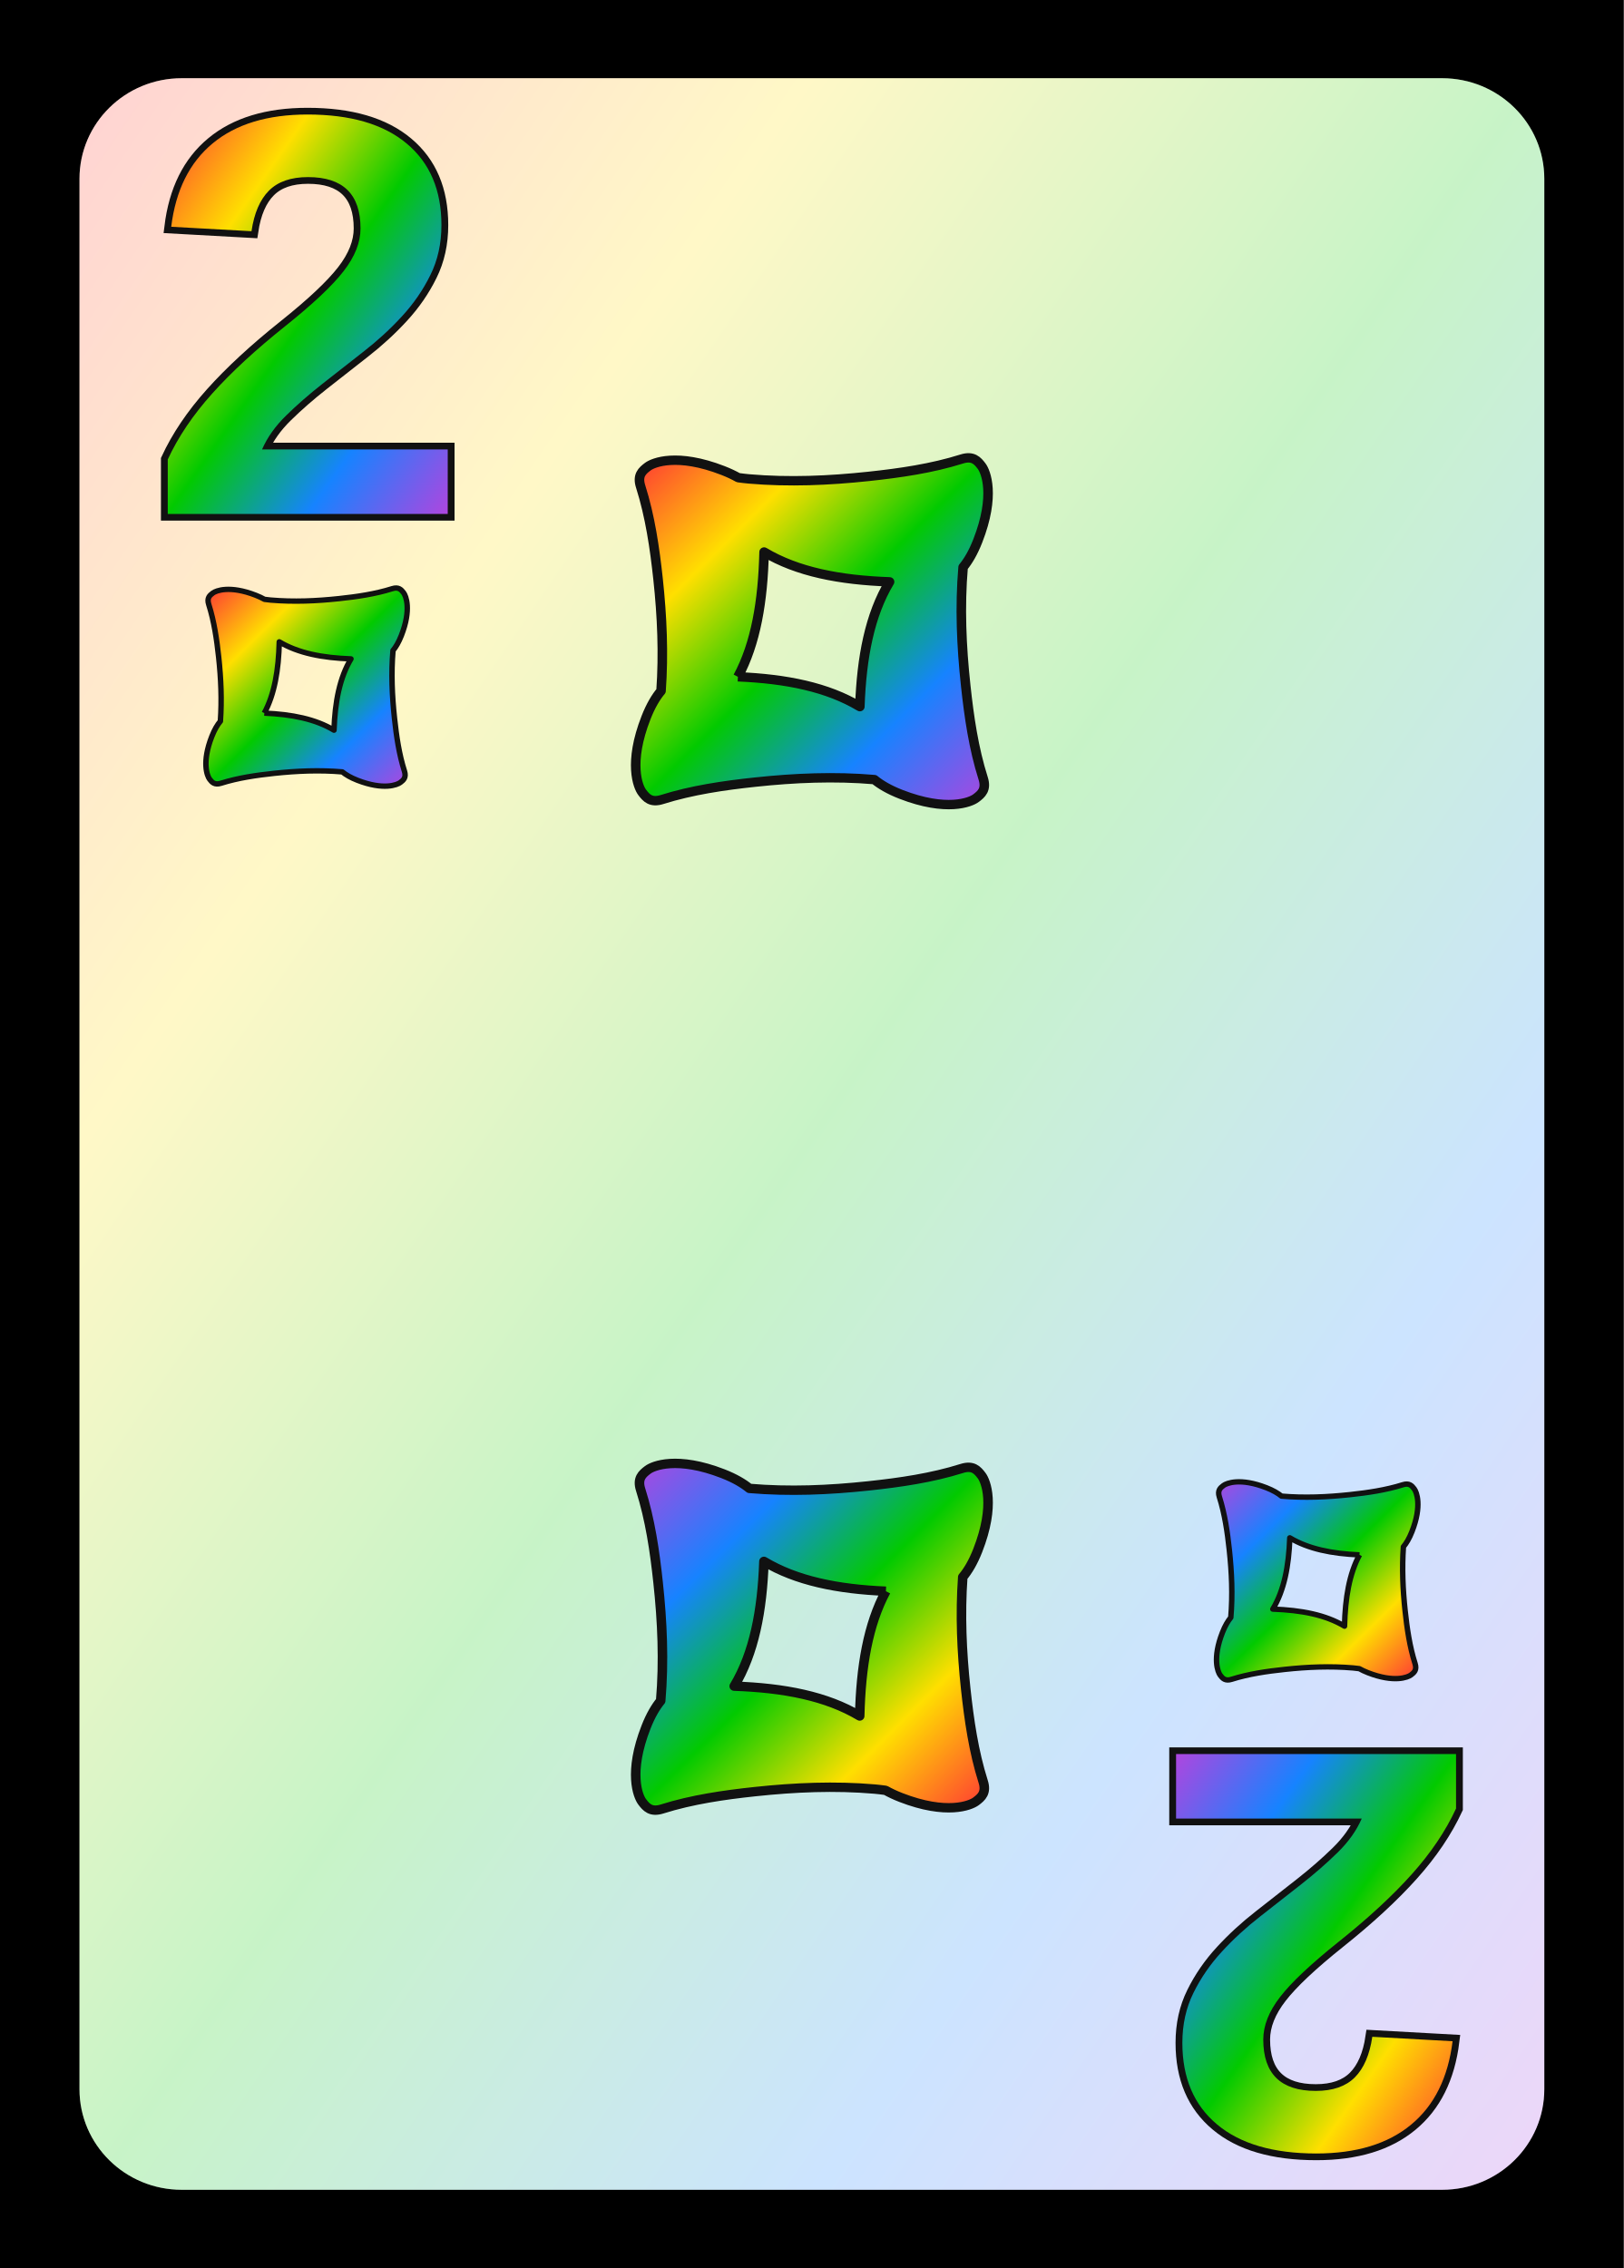
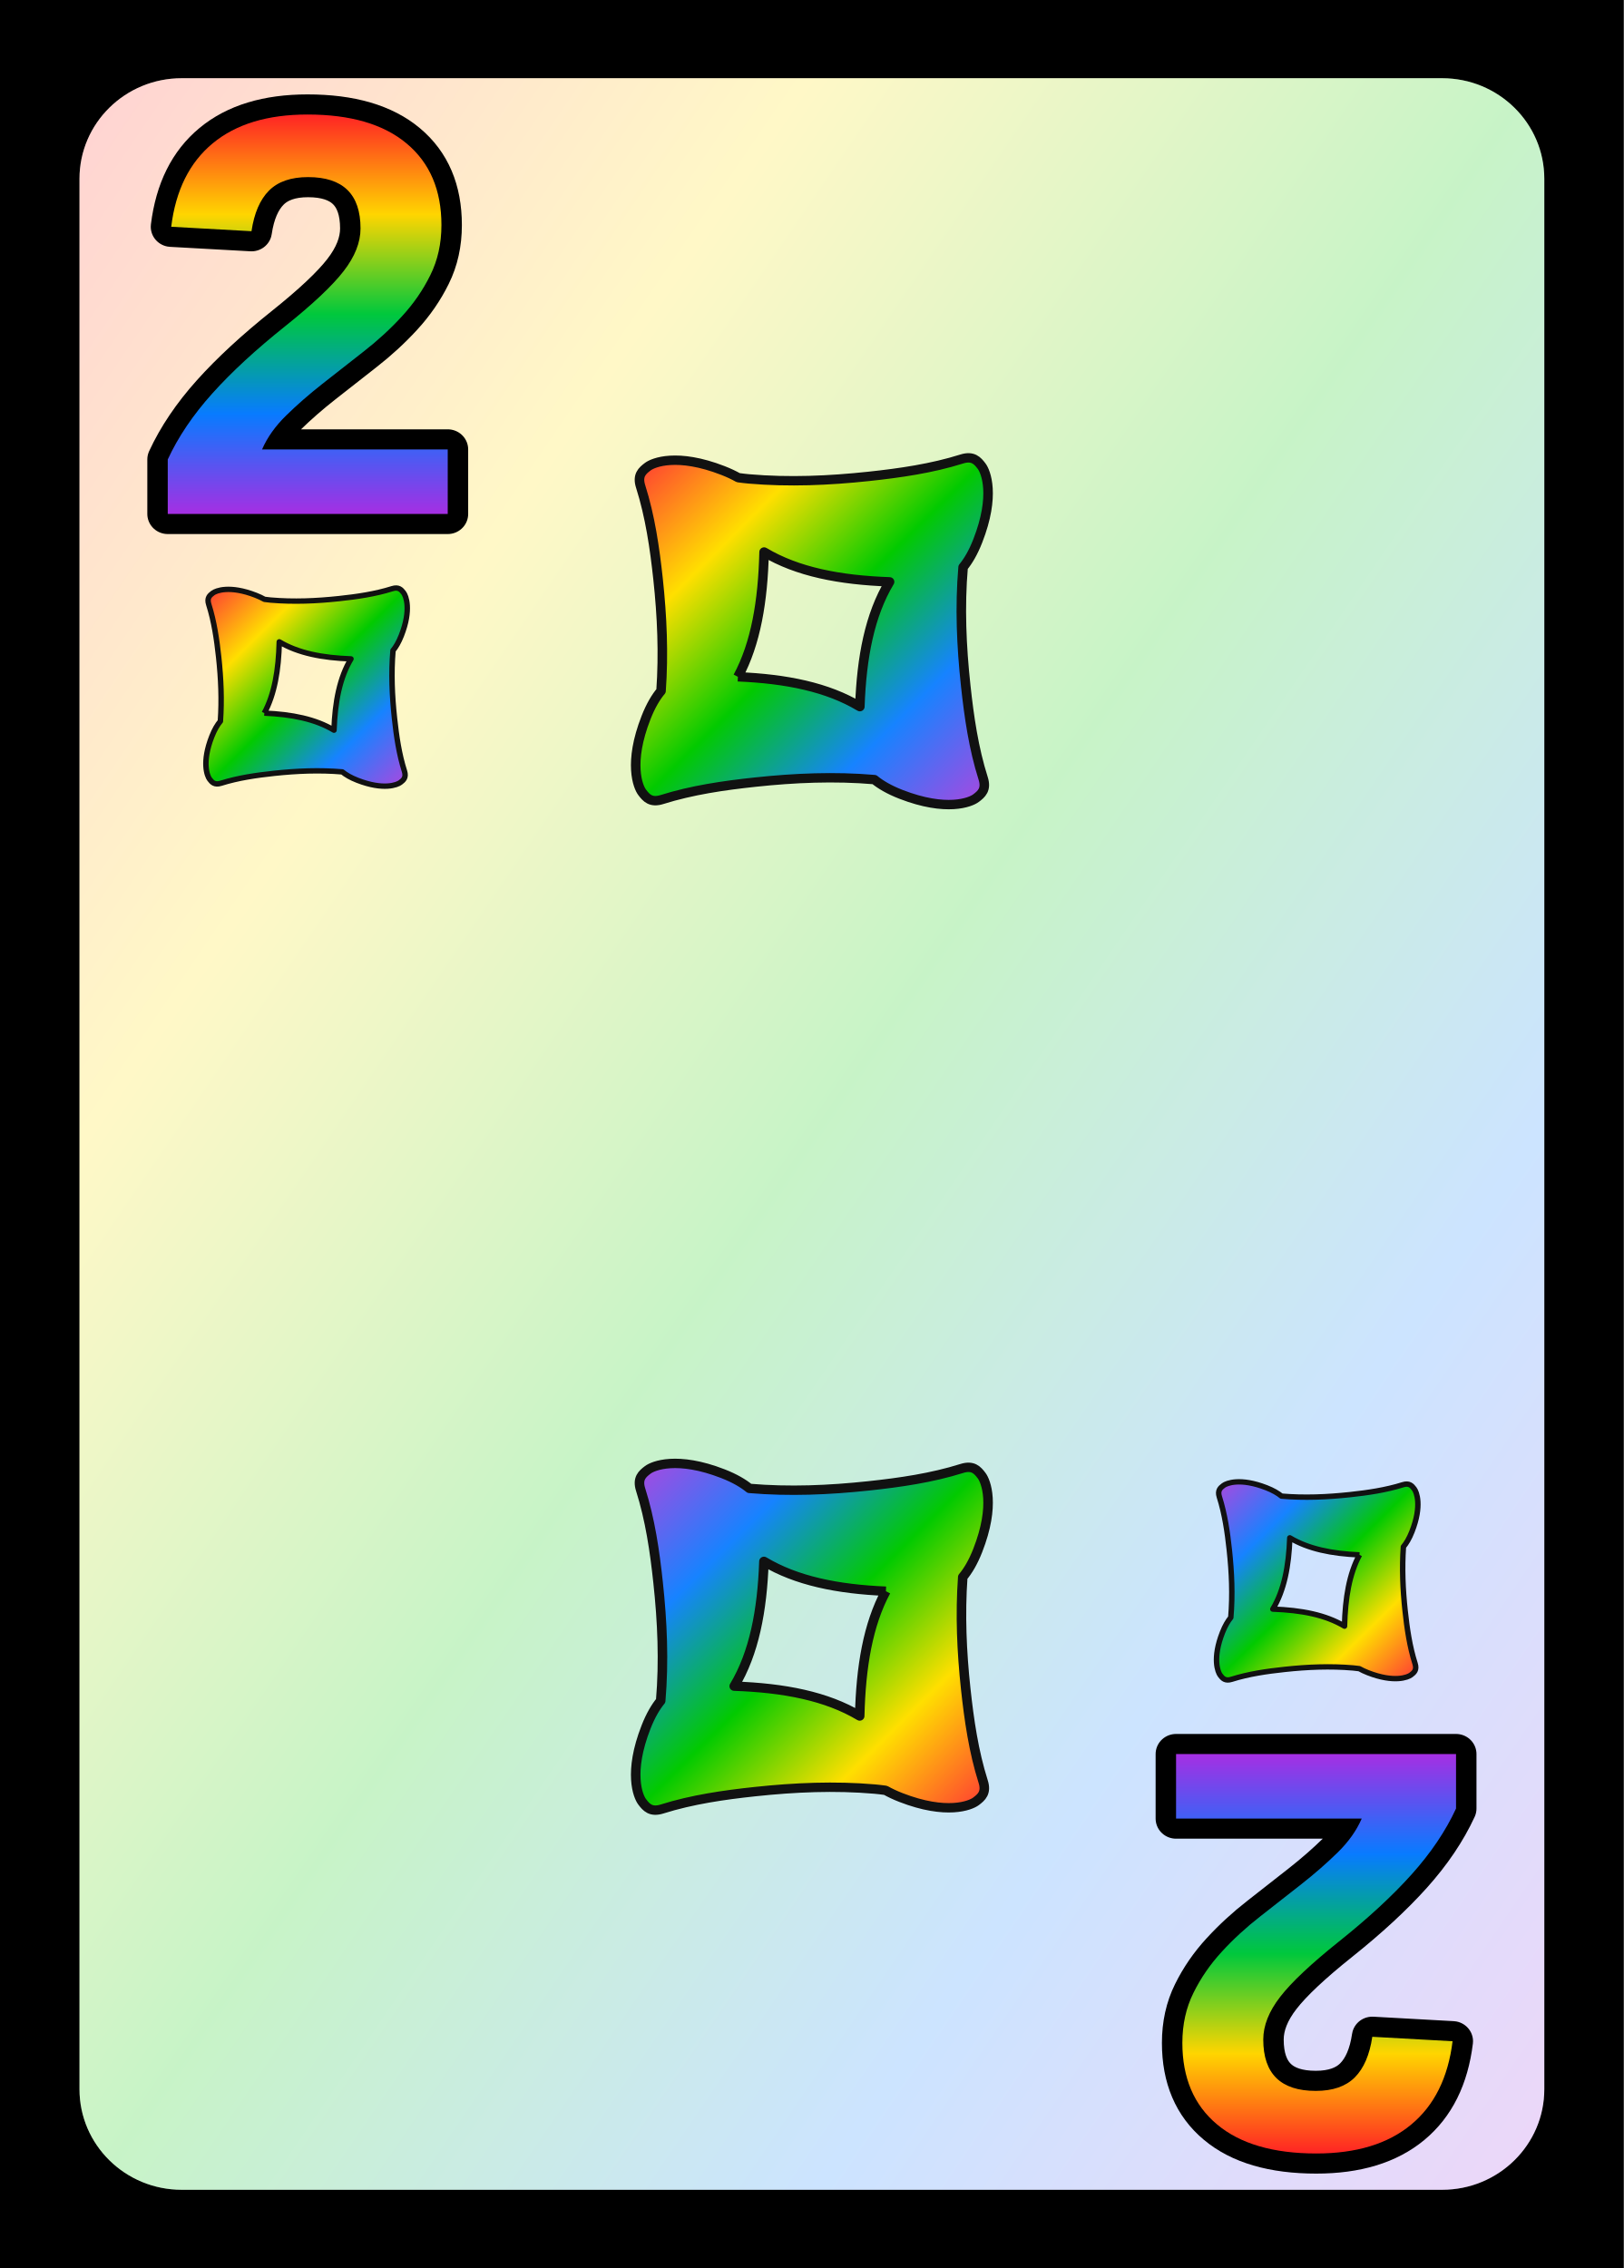
<svg xmlns="http://www.w3.org/2000/svg" width="63mm" height="88mm" viewBox="0 0 286 406" preserveAspectRatio="none" role="img" aria-labelledby="title">
  <defs>
    <linearGradient id="rainbow" x1="0" y1="0" x2="1" y2="1">
      <stop offset="0" stop-color="#ff3535" />
      <stop offset=".25" stop-color="#ffdf00" />
      <stop offset=".5" stop-color="#02ca00" />
      <stop offset=".75" stop-color="#1683ff" />
      <stop offset="1" stop-color="#ae46df" />
    </linearGradient>
+     <linearGradient id="rainbow-number" x1="0%" y1="0%" x2="0%" y2="100%">
+       <stop offset="0" stop-color="#ff2424" />
+       <stop offset=".25" stop-color="#ffd500" />
+       <stop offset=".5" stop-color="#00c83c" />
+       <stop offset=".75" stop-color="#087bff" />
+       <stop offset="1" stop-color="#a52fe3" />
+     </linearGradient>
  </defs>
  <rect width="286" height="406" fill="#000" />
  <rect x="14" y="14" width="258" height="378" rx="18" fill="white" />
  <rect x="14" y="14" width="258" height="378" rx="18" fill="url(#rainbow)" fill-opacity="0.22" />
-   <text x="26" y="92" font-family="Arial,Helvetica,sans-serif" font-size="102.4" font-weight="700" fill="url(#rainbow)" stroke="#111" stroke-width="2.4" paint-order="stroke fill">2</text>
+   <text x="26" y="92" font-family="Arial,Helvetica,sans-serif" font-size="102.4" font-weight="700" fill="url(#rainbow-number)" fill-opacity="1" stroke-linejoin="round" stroke="#000" stroke-width="7.2" paint-order="stroke fill">2</text>
  <g class="corner-suit-icon">
    <g transform="translate(54 123) rotate(0) scale(0.32)">
      <path d="M-23.281 14.563C-17.64 3.904 -15.397 -9.591 -15.033 -25.325C-4.63 -18.997 8.713 -16.345 24.43 -15.792C18.217 -5.273 15.623 8.216 15.083 24.097C4.925 17.896 -8.029 15.206 -23.281 14.563M48.383 17.425C47.039 4.788 46.493 -7.81 47.56 -20.479C49.118 -22.406 50.708 -25.083 52.159 -28.855C57.788 -43.425 54.691 -51.019 53.39 -52.761C52.09 -54.51 50.664 -56.189 47.127 -55.057C37.729 -52.042 27.659 -50.567 17.878 -49.505C5.339 -48.144 -7.174 -47.584 -19.763 -48.691C-20.856 -48.786 -22.012 -48.932 -23.168 -49.092C-24.538 -49.874 -26.121 -50.644 -27.986 -51.381C-42.378 -57.073 -49.879 -53.938 -51.6 -52.621C-53.328 -51.305 -54.986 -49.861 -53.868 -46.287C-50.891 -36.773 -49.433 -26.572 -48.384 -16.682C-47.121 -4.758 -46.612 7.141 -47.448 19.085C-49.044 21.018 -50.671 23.727 -52.16 27.588C-57.788 42.158 -54.691 49.758 -53.385 51.501C-52.084 53.249 -50.664 54.928 -47.128 53.79C-37.73 50.782 -27.66 49.3 -17.885 48.238C-5.371 46.883 7.111 46.33 19.656 47.424C21.566 49.014 24.223 50.636 27.98 52.124C42.372 57.816 49.879 54.681 51.594 53.364C53.327 52.047 54.98 50.604 53.868 47.03C50.884 37.516 49.426 27.314 48.383 17.425Z" fill="url(#rainbow)" stroke="#111" stroke-width="3" stroke-linejoin="round" />
    </g>
  </g>
  <g transform="translate(286 406) rotate(180)">
-     <text x="26" y="92" font-family="Arial,Helvetica,sans-serif" font-size="102.4" font-weight="700" fill="url(#rainbow)" stroke="#111" stroke-width="2.4" paint-order="stroke fill">2</text>
+     <text x="26" y="92" font-family="Arial,Helvetica,sans-serif" font-size="102.4" font-weight="700" fill="url(#rainbow-number)" fill-opacity="1" stroke-linejoin="round" stroke="#000" stroke-width="7.2" paint-order="stroke fill">2</text>
    <g class="corner-suit-icon">
      <g transform="translate(54 123) rotate(0) scale(0.32)">
        <path d="M-23.281 14.563C-17.64 3.904 -15.397 -9.591 -15.033 -25.325C-4.63 -18.997 8.713 -16.345 24.43 -15.792C18.217 -5.273 15.623 8.216 15.083 24.097C4.925 17.896 -8.029 15.206 -23.281 14.563M48.383 17.425C47.039 4.788 46.493 -7.81 47.56 -20.479C49.118 -22.406 50.708 -25.083 52.159 -28.855C57.788 -43.425 54.691 -51.019 53.39 -52.761C52.09 -54.51 50.664 -56.189 47.127 -55.057C37.729 -52.042 27.659 -50.567 17.878 -49.505C5.339 -48.144 -7.174 -47.584 -19.763 -48.691C-20.856 -48.786 -22.012 -48.932 -23.168 -49.092C-24.538 -49.874 -26.121 -50.644 -27.986 -51.381C-42.378 -57.073 -49.879 -53.938 -51.6 -52.621C-53.328 -51.305 -54.986 -49.861 -53.868 -46.287C-50.891 -36.773 -49.433 -26.572 -48.384 -16.682C-47.121 -4.758 -46.612 7.141 -47.448 19.085C-49.044 21.018 -50.671 23.727 -52.16 27.588C-57.788 42.158 -54.691 49.758 -53.385 51.501C-52.084 53.249 -50.664 54.928 -47.128 53.79C-37.73 50.782 -27.66 49.3 -17.885 48.238C-5.371 46.883 7.111 46.33 19.656 47.424C21.566 49.014 24.223 50.636 27.98 52.124C42.372 57.816 49.879 54.681 51.594 53.364C53.327 52.047 54.98 50.604 53.868 47.03C50.884 37.516 49.426 27.314 48.383 17.425Z" fill="url(#rainbow)" stroke="#111" stroke-width="3" stroke-linejoin="round" />
      </g>
    </g>
  </g>
  <g transform="translate(143 113) rotate(0) scale(0.56)">
    <path d="M-23.281 14.563C-17.64 3.904 -15.397 -9.591 -15.033 -25.325C-4.63 -18.997 8.713 -16.345 24.43 -15.792C18.217 -5.273 15.623 8.216 15.083 24.097C4.925 17.896 -8.029 15.206 -23.281 14.563M48.383 17.425C47.039 4.788 46.493 -7.81 47.56 -20.479C49.118 -22.406 50.708 -25.083 52.159 -28.855C57.788 -43.425 54.691 -51.019 53.39 -52.761C52.09 -54.51 50.664 -56.189 47.127 -55.057C37.729 -52.042 27.659 -50.567 17.878 -49.505C5.339 -48.144 -7.174 -47.584 -19.763 -48.691C-20.856 -48.786 -22.012 -48.932 -23.168 -49.092C-24.538 -49.874 -26.121 -50.644 -27.986 -51.381C-42.378 -57.073 -49.879 -53.938 -51.6 -52.621C-53.328 -51.305 -54.986 -49.861 -53.868 -46.287C-50.891 -36.773 -49.433 -26.572 -48.384 -16.682C-47.121 -4.758 -46.612 7.141 -47.448 19.085C-49.044 21.018 -50.671 23.727 -52.16 27.588C-57.788 42.158 -54.691 49.758 -53.385 51.501C-52.084 53.249 -50.664 54.928 -47.128 53.79C-37.73 50.782 -27.66 49.3 -17.885 48.238C-5.371 46.883 7.111 46.33 19.656 47.424C21.566 49.014 24.223 50.636 27.98 52.124C42.372 57.816 49.879 54.681 51.594 53.364C53.327 52.047 54.98 50.604 53.868 47.03C50.884 37.516 49.426 27.314 48.383 17.425Z" fill="url(#rainbow)" stroke="#111" stroke-width="3" stroke-linejoin="round" />
  </g>
  <g transform="translate(143 293) rotate(180) scale(0.56)">
    <path d="M-23.281 14.563C-17.64 3.904 -15.397 -9.591 -15.033 -25.325C-4.63 -18.997 8.713 -16.345 24.43 -15.792C18.217 -5.273 15.623 8.216 15.083 24.097C4.925 17.896 -8.029 15.206 -23.281 14.563M48.383 17.425C47.039 4.788 46.493 -7.81 47.56 -20.479C49.118 -22.406 50.708 -25.083 52.159 -28.855C57.788 -43.425 54.691 -51.019 53.39 -52.761C52.09 -54.51 50.664 -56.189 47.127 -55.057C37.729 -52.042 27.659 -50.567 17.878 -49.505C5.339 -48.144 -7.174 -47.584 -19.763 -48.691C-20.856 -48.786 -22.012 -48.932 -23.168 -49.092C-24.538 -49.874 -26.121 -50.644 -27.986 -51.381C-42.378 -57.073 -49.879 -53.938 -51.6 -52.621C-53.328 -51.305 -54.986 -49.861 -53.868 -46.287C-50.891 -36.773 -49.433 -26.572 -48.384 -16.682C-47.121 -4.758 -46.612 7.141 -47.448 19.085C-49.044 21.018 -50.671 23.727 -52.16 27.588C-57.788 42.158 -54.691 49.758 -53.385 51.501C-52.084 53.249 -50.664 54.928 -47.128 53.79C-37.73 50.782 -27.66 49.3 -17.885 48.238C-5.371 46.883 7.111 46.33 19.656 47.424C21.566 49.014 24.223 50.636 27.98 52.124C42.372 57.816 49.879 54.681 51.594 53.364C53.327 52.047 54.98 50.604 53.868 47.03C50.884 37.516 49.426 27.314 48.383 17.425Z" fill="url(#rainbow)" stroke="#111" stroke-width="3" stroke-linejoin="round" />
  </g>
</svg>
